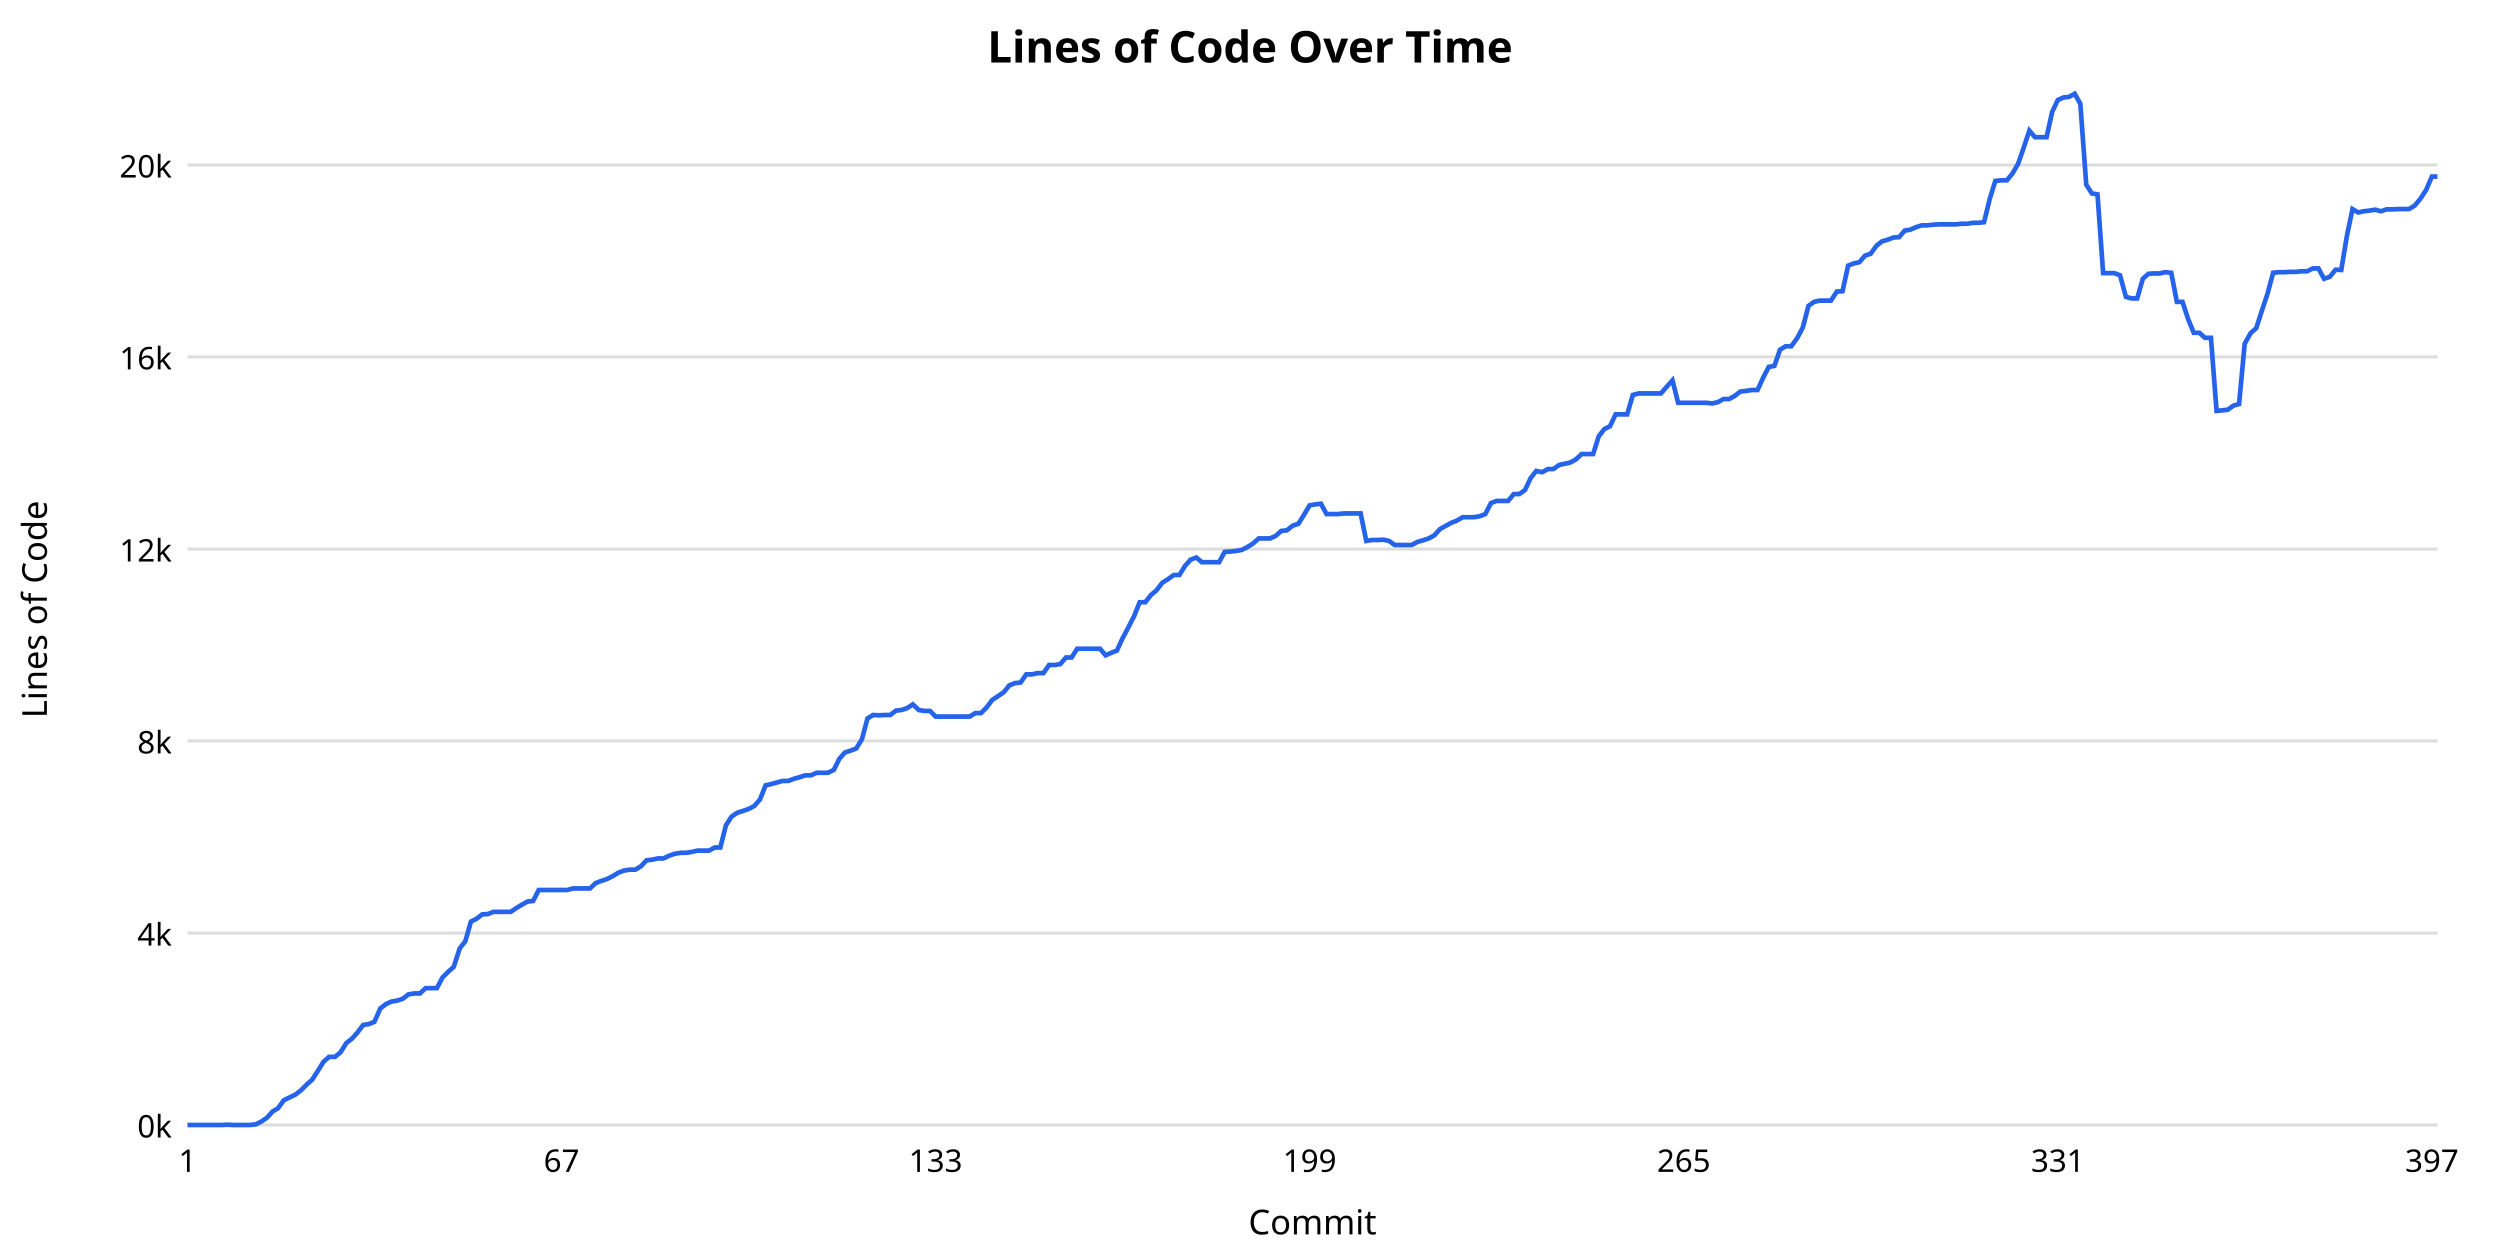
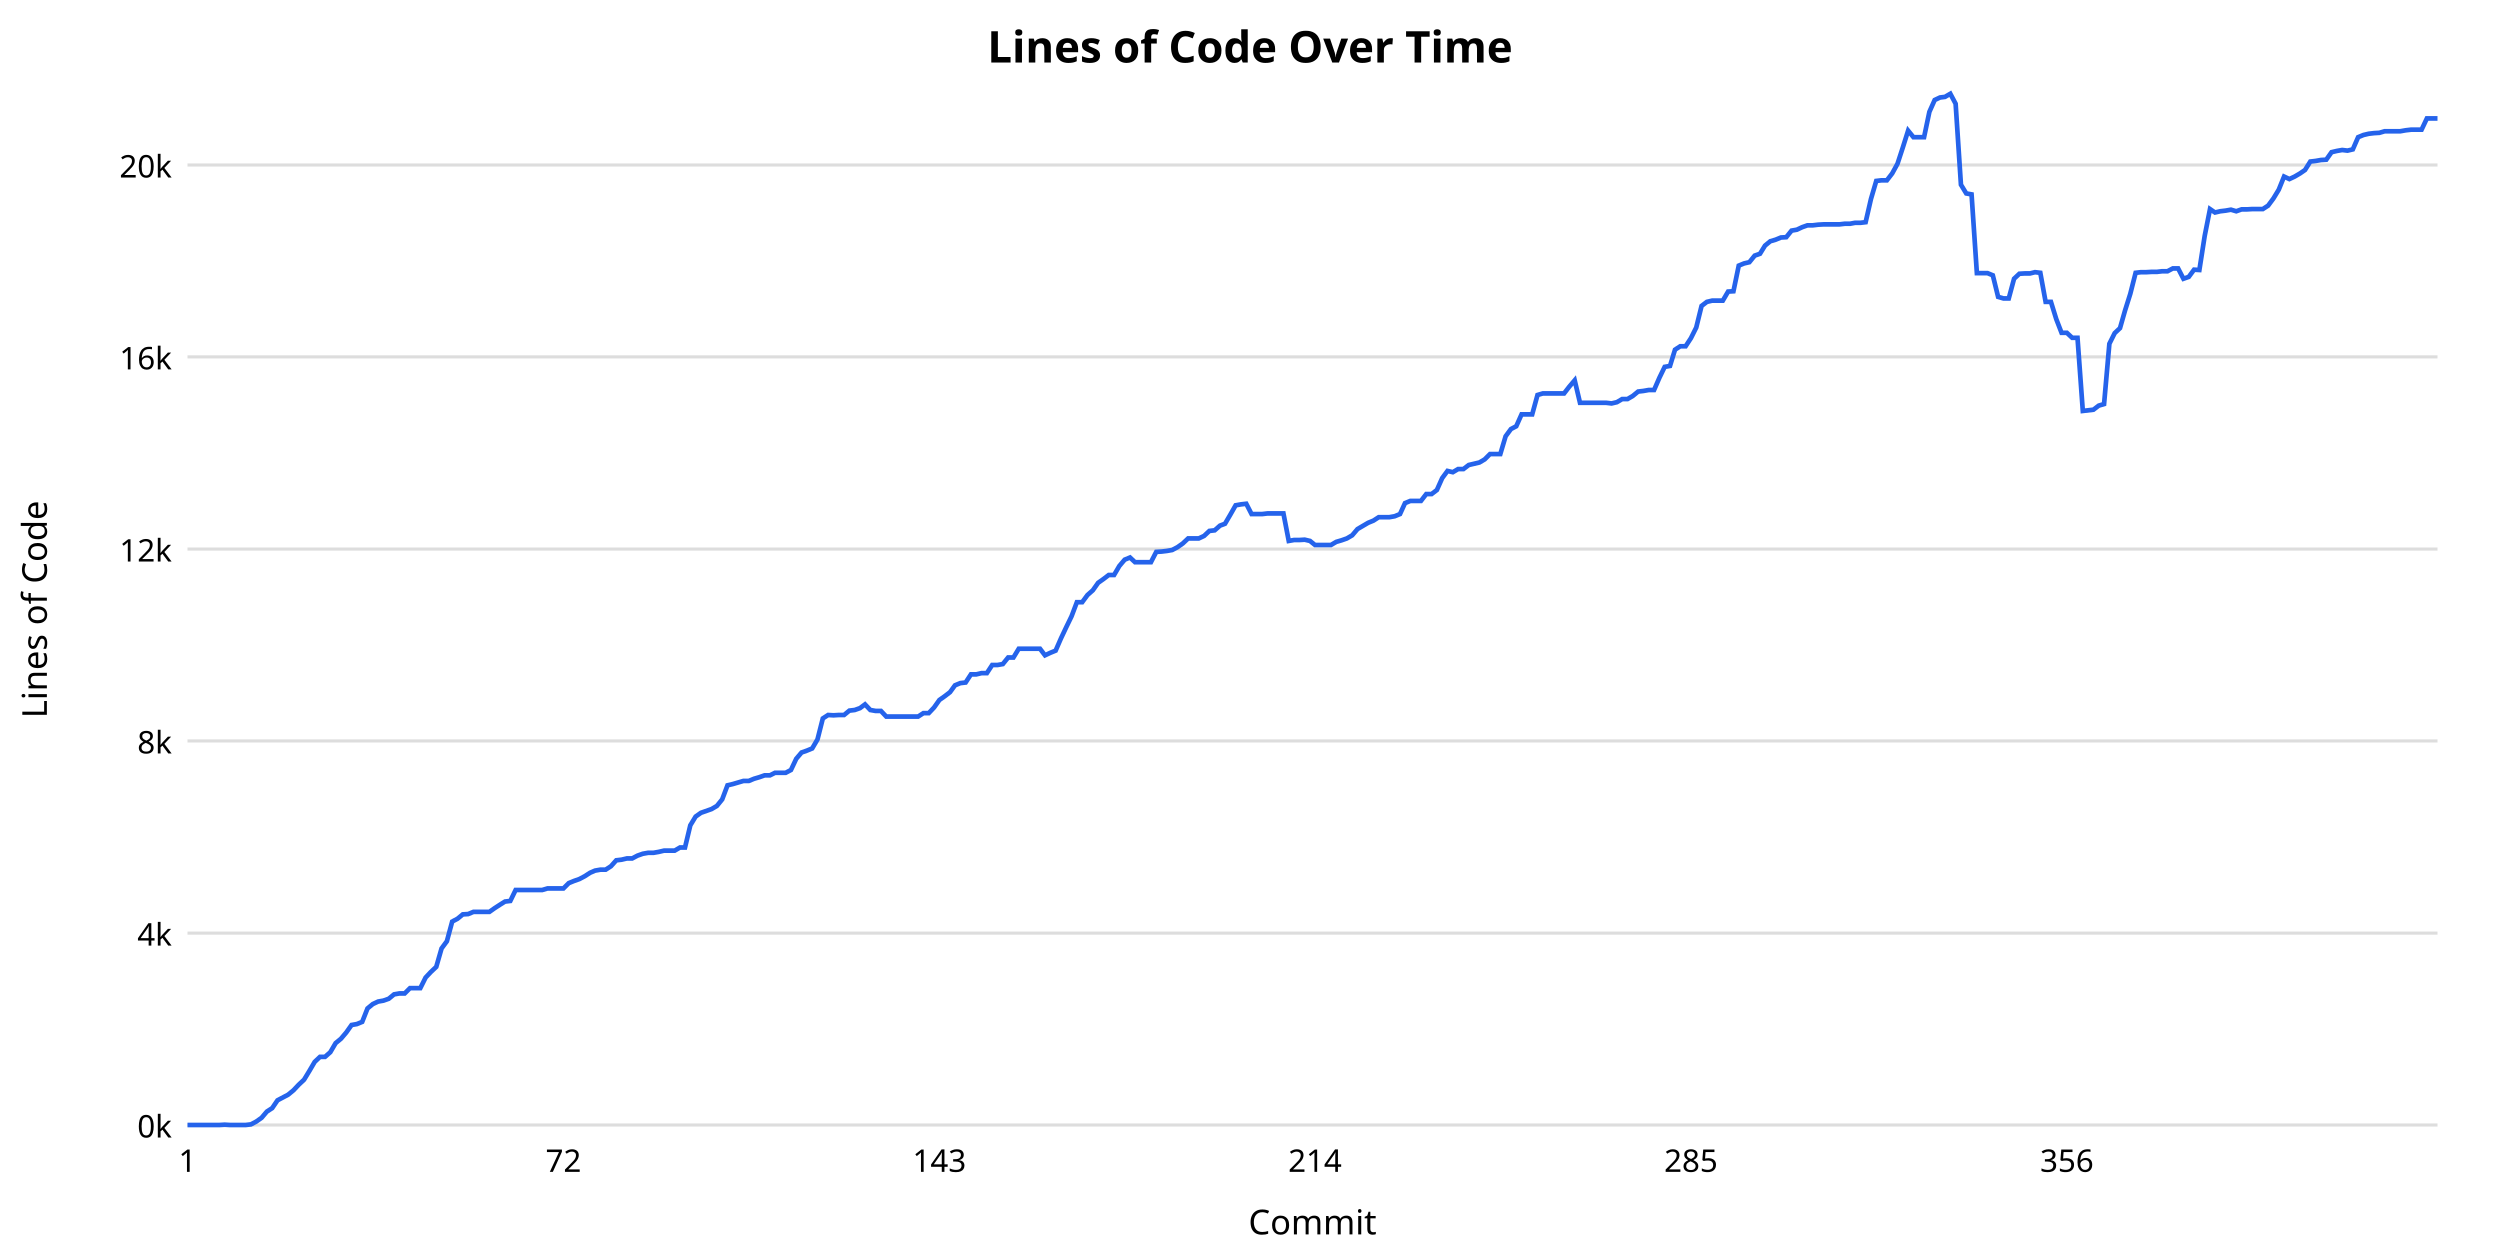
<svg xmlns="http://www.w3.org/2000/svg" width="800" height="400" style="background:#fff">
  <text x="400" y="20" font-family="sans-serif" font-size="14" text-anchor="middle" font-weight="bold">Lines of Code Over Time</text>
  <text x="420" y="395" font-family="sans-serif" font-size="11" text-anchor="middle">Commit</text>
  <text x="15" y="195" font-family="sans-serif" font-size="11" text-anchor="middle" transform="rotate(-90,15,195)">Lines of Code</text>
  <line x1="60" y1="360.0" x2="780" y2="360.0" stroke="#ddd" />
  <text x="55" y="364.0" font-family="sans-serif" font-size="10" text-anchor="end">0k</text>
  <line x1="60" y1="298.6" x2="780" y2="298.6" stroke="#ddd" />
  <text x="55" y="302.6" font-family="sans-serif" font-size="10" text-anchor="end">4k</text>
  <line x1="60" y1="237.1" x2="780" y2="237.1" stroke="#ddd" />
  <text x="55" y="241.1" font-family="sans-serif" font-size="10" text-anchor="end">8k</text>
  <line x1="60" y1="175.7" x2="780" y2="175.7" stroke="#ddd" />
  <text x="55" y="179.7" font-family="sans-serif" font-size="10" text-anchor="end">12k</text>
  <line x1="60" y1="114.2" x2="780" y2="114.2" stroke="#ddd" />
  <text x="55" y="118.2" font-family="sans-serif" font-size="10" text-anchor="end">16k</text>
  <line x1="60" y1="52.8" x2="780" y2="52.8" stroke="#ddd" />
  <text x="55" y="56.8" font-family="sans-serif" font-size="10" text-anchor="end">20k</text>
  <text x="60.0" y="375" font-family="sans-serif" font-size="10" text-anchor="middle">1</text>
-   <text x="179.7" y="375" font-family="sans-serif" font-size="10" text-anchor="middle">67</text>
-   <text x="299.4" y="375" font-family="sans-serif" font-size="10" text-anchor="middle">133</text>
-   <text x="419.1" y="375" font-family="sans-serif" font-size="10" text-anchor="middle">199</text>
-   <text x="538.8" y="375" font-family="sans-serif" font-size="10" text-anchor="middle">265</text>
-   <text x="658.5" y="375" font-family="sans-serif" font-size="10" text-anchor="middle">331</text>
-   <text x="778.2" y="375" font-family="sans-serif" font-size="10" text-anchor="middle">397</text>
-   <polyline fill="none" stroke="#2563eb" stroke-width="1.5" points="60.0,360.0 61.8,360.0 63.6,360.0 65.4,360.0 67.3,360.0 69.1,360.0 70.9,360.0 72.7,359.9 74.5,360.0 76.3,360.0 78.1,360.0 79.9,360.0 81.8,359.8 83.6,358.9 85.4,357.7 87.2,355.7 89.0,354.6 90.8,352.1 92.6,351.2 94.5,350.3 96.3,348.9 98.1,347.1 99.9,345.5 101.7,342.7 103.5,339.8 105.3,338.2 107.2,338.2 109.0,336.7 110.8,333.8 112.6,332.4 114.4,330.4 116.2,328.0 118.0,327.7 119.8,327.0 121.7,322.7 123.5,321.3 125.3,320.5 127.1,320.2 128.9,319.6 130.7,318.2 132.5,317.9 134.4,317.9 136.2,316.2 138.0,316.2 139.8,316.2 141.6,312.8 143.4,311.0 145.2,309.4 147.1,303.5 148.9,301.2 150.7,294.9 152.5,294.0 154.3,292.6 156.1,292.5 157.9,291.8 159.7,291.8 161.6,291.8 163.4,291.8 165.2,290.6 167.0,289.5 168.8,288.5 170.6,288.3 172.4,284.8 174.3,284.8 176.1,284.8 177.9,284.8 179.7,284.8 181.5,284.8 183.3,284.3 185.1,284.3 187.0,284.3 188.8,284.3 190.6,282.6 192.4,281.9 194.2,281.3 196.0,280.4 197.8,279.3 199.6,278.6 201.5,278.3 203.3,278.3 205.1,277.2 206.9,275.3 208.7,275.1 210.5,274.7 212.3,274.7 214.2,273.8 216.0,273.2 217.8,272.9 219.6,272.9 221.4,272.6 223.2,272.2 225.0,272.2 226.9,272.2 228.7,271.2 230.5,271.2 232.3,264.1 234.1,261.3 235.9,260.1 237.7,259.5 239.5,258.9 241.4,257.9 243.2,255.8 245.0,251.3 246.8,250.9 248.6,250.4 250.4,249.9 252.2,249.9 254.1,249.2 255.9,248.7 257.7,248.1 259.5,248.1 261.3,247.3 263.1,247.3 264.9,247.3 266.8,246.4 268.6,242.8 270.4,240.8 272.2,240.2 274.0,239.5 275.8,236.6 277.6,229.9 279.4,228.8 281.3,228.9 283.1,228.8 284.9,228.8 286.7,227.4 288.5,227.2 290.3,226.6 292.1,225.4 294.0,227.2 295.8,227.5 297.6,227.5 299.4,229.3 301.2,229.3 303.0,229.3 304.8,229.3 306.6,229.3 308.5,229.3 310.3,229.3 312.1,228.2 313.9,228.2 315.7,226.4 317.5,224.0 319.3,222.8 321.2,221.5 323.0,219.3 324.8,218.6 326.6,218.4 328.4,215.8 330.2,215.8 332.0,215.4 333.9,215.4 335.7,212.8 337.5,212.8 339.3,212.5 341.1,210.4 342.9,210.4 344.7,207.6 346.5,207.6 348.4,207.6 350.2,207.6 352.0,207.6 353.8,209.7 355.6,208.9 357.4,208.2 359.2,204.3 361.1,200.7 362.9,197.2 364.7,192.7 366.5,192.7 368.3,190.4 370.1,188.9 371.9,186.5 373.8,185.3 375.6,184.0 377.4,184.0 379.2,181.1 381.0,179.1 382.8,178.4 384.6,179.9 386.4,179.9 388.3,179.9 390.1,179.9 391.9,176.6 393.7,176.5 395.5,176.3 397.3,176.0 399.1,175.1 401.0,173.9 402.8,172.3 404.6,172.3 406.4,172.3 408.2,171.5 410.0,169.9 411.8,169.7 413.7,168.2 415.5,167.6 417.3,164.7 419.1,161.7 420.9,161.4 422.7,161.2 424.5,164.5 426.3,164.5 428.2,164.5 430.0,164.3 431.8,164.3 433.6,164.3 435.4,164.3 437.2,173.1 439.0,172.8 440.9,172.8 442.7,172.7 444.5,173.1 446.3,174.4 448.1,174.4 449.9,174.4 451.7,174.4 453.6,173.4 455.4,172.9 457.2,172.3 459.0,171.3 460.8,169.3 462.6,168.3 464.4,167.3 466.2,166.6 468.1,165.5 469.9,165.5 471.7,165.5 473.5,165.2 475.3,164.5 477.1,161.0 478.9,160.3 480.8,160.3 482.6,160.3 484.4,158.1 486.2,158.1 488.0,156.8 489.8,153.0 491.6,150.7 493.5,151.1 495.3,150.1 497.1,150.1 498.9,148.8 500.7,148.4 502.5,148.0 504.3,147.0 506.1,145.3 508.0,145.3 509.8,145.3 511.6,139.6 513.4,137.3 515.2,136.4 517.0,132.6 518.8,132.6 520.7,132.6 522.5,126.4 524.3,125.9 526.1,125.9 527.9,125.9 529.7,125.9 531.5,125.9 533.4,123.7 535.2,121.7 537.0,128.9 538.8,128.9 540.6,128.9 542.4,128.9 544.2,128.9 546.0,128.9 547.9,129.1 549.7,128.7 551.5,127.7 553.3,127.7 555.1,126.7 556.9,125.3 558.7,125.1 560.6,124.8 562.4,124.8 564.2,120.9 566.0,117.4 567.8,117.1 569.6,111.9 571.4,110.8 573.2,110.8 575.1,108.2 576.9,104.8 578.7,97.9 580.5,96.6 582.3,96.2 584.1,96.2 585.9,96.2 587.8,93.3 589.6,93.2 591.4,85.0 593.2,84.3 595.0,83.9 596.8,81.8 598.6,81.2 600.5,78.6 602.3,77.2 604.1,76.7 605.9,76.0 607.7,75.9 609.5,73.8 611.3,73.5 613.1,72.7 615.0,72.1 616.8,72.1 618.6,71.9 620.4,71.8 622.2,71.8 624.0,71.8 625.8,71.8 627.7,71.6 629.5,71.6 631.3,71.3 633.1,71.3 634.9,71.1 636.7,63.7 638.5,57.9 640.4,57.7 642.2,57.7 644.0,55.5 645.8,52.4 647.6,47.2 649.4,41.8 651.2,43.9 653.0,43.9 654.9,43.9 656.7,35.8 658.5,32.0 660.3,31.2 662.1,31.0 663.9,30.0 665.7,33.2 667.6,59.1 669.4,61.9 671.2,62.2 673.0,87.4 674.8,87.4 676.6,87.4 678.4,88.1 680.3,95.0 682.1,95.5 683.9,95.5 685.7,89.2 687.5,87.6 689.3,87.5 691.1,87.5 692.9,87.1 694.8,87.3 696.6,96.6 698.4,96.6 700.2,102.1 702.0,106.5 703.8,106.5 705.6,108.1 707.5,108.1 709.3,131.5 711.1,131.3 712.9,131.1 714.7,129.8 716.5,129.3 718.3,110.0 720.2,106.6 722.0,105.0 723.8,99.4 725.6,94.0 727.4,87.3 729.2,87.1 731.0,87.1 732.8,87.0 734.7,87.0 736.5,86.8 738.3,86.8 740.1,85.9 741.9,85.9 743.7,89.2 745.5,88.6 747.4,86.3 749.2,86.4 751.0,75.5 752.8,66.9 754.6,68.0 756.4,67.6 758.2,67.4 760.1,67.1 761.9,67.6 763.7,67.0 765.5,67.0 767.3,66.9 769.1,66.9 770.9,66.9 772.7,65.8 774.6,63.5 776.4,60.7 778.2,56.5 780.0,56.5 " />
+   <text x="180.3" y="375" font-family="sans-serif" font-size="10" text-anchor="middle">72</text>
+   <text x="300.6" y="375" font-family="sans-serif" font-size="10" text-anchor="middle">143</text>
+   <text x="420.8" y="375" font-family="sans-serif" font-size="10" text-anchor="middle">214</text>
+   <text x="541.1" y="375" font-family="sans-serif" font-size="10" text-anchor="middle">285</text>
+   <text x="661.4" y="375" font-family="sans-serif" font-size="10" text-anchor="middle">356</text>
+   <polyline fill="none" stroke="#2563eb" stroke-width="1.5" points="60.0,360.0 61.7,360.0 63.4,360.0 65.1,360.0 66.8,360.0 68.5,360.0 70.2,360.0 71.9,359.9 73.6,360.0 75.2,360.0 76.9,360.0 78.6,360.0 80.3,359.8 82.0,358.9 83.7,357.7 85.4,355.7 87.1,354.6 88.8,352.1 90.5,351.2 92.2,350.3 93.9,348.9 95.6,347.1 97.3,345.5 99.0,342.7 100.7,339.8 102.4,338.2 104.0,338.2 105.7,336.7 107.4,333.8 109.1,332.4 110.8,330.4 112.5,328.0 114.2,327.7 115.9,327.0 117.6,322.7 119.3,321.3 121.0,320.5 122.7,320.2 124.4,319.6 126.1,318.2 127.8,317.9 129.5,317.9 131.2,316.2 132.8,316.2 134.5,316.2 136.2,312.8 137.9,311.0 139.6,309.4 141.3,303.5 143.0,301.2 144.7,294.9 146.4,294.0 148.1,292.6 149.8,292.5 151.5,291.8 153.2,291.8 154.9,291.8 156.6,291.8 158.3,290.6 160.0,289.5 161.6,288.5 163.3,288.3 165.0,284.8 166.7,284.8 168.4,284.8 170.1,284.8 171.8,284.8 173.5,284.8 175.2,284.3 176.9,284.3 178.6,284.3 180.3,284.3 182.0,282.6 183.7,281.9 185.4,281.3 187.1,280.4 188.8,279.3 190.4,278.6 192.1,278.3 193.8,278.3 195.5,277.2 197.2,275.3 198.9,275.1 200.6,274.7 202.3,274.7 204.0,273.8 205.7,273.2 207.4,272.9 209.1,272.9 210.8,272.6 212.5,272.2 214.2,272.2 215.9,272.2 217.6,271.2 219.2,271.2 220.9,264.1 222.6,261.3 224.3,260.1 226.0,259.5 227.7,258.9 229.4,257.9 231.1,255.8 232.8,251.3 234.5,250.9 236.2,250.4 237.9,249.9 239.6,249.9 241.3,249.2 243.0,248.7 244.7,248.1 246.4,248.1 248.0,247.3 249.7,247.3 251.4,247.3 253.1,246.4 254.8,242.8 256.5,240.8 258.2,240.2 259.9,239.5 261.6,236.6 263.3,229.9 265.0,228.8 266.7,228.9 268.4,228.8 270.1,228.8 271.8,227.4 273.5,227.2 275.2,226.6 276.8,225.4 278.5,227.2 280.2,227.5 281.9,227.5 283.6,229.3 285.3,229.3 287.0,229.3 288.7,229.3 290.4,229.3 292.1,229.3 293.8,229.3 295.5,228.2 297.2,228.2 298.9,226.4 300.6,224.0 302.3,222.8 304.0,221.5 305.6,219.3 307.3,218.6 309.0,218.4 310.7,215.8 312.4,215.8 314.1,215.4 315.8,215.4 317.5,212.8 319.2,212.8 320.9,212.5 322.6,210.4 324.3,210.4 326.0,207.6 327.7,207.6 329.4,207.6 331.1,207.6 332.8,207.6 334.4,209.7 336.1,208.9 337.8,208.2 339.5,204.3 341.2,200.7 342.9,197.2 344.6,192.7 346.3,192.7 348.0,190.4 349.7,188.9 351.4,186.5 353.1,185.3 354.8,184.0 356.5,184.0 358.2,181.1 359.9,179.1 361.6,178.4 363.2,179.9 364.9,179.9 366.6,179.9 368.3,179.9 370.0,176.6 371.7,176.5 373.4,176.3 375.1,176.0 376.8,175.1 378.5,173.9 380.2,172.3 381.9,172.3 383.6,172.3 385.3,171.5 387.0,169.9 388.7,169.7 390.4,168.2 392.0,167.6 393.7,164.7 395.4,161.7 397.1,161.4 398.8,161.2 400.5,164.5 402.2,164.5 403.9,164.5 405.6,164.3 407.3,164.3 409.0,164.3 410.7,164.3 412.4,173.1 414.1,172.8 415.8,172.8 417.5,172.7 419.2,173.1 420.8,174.4 422.5,174.4 424.2,174.4 425.9,174.4 427.6,173.4 429.3,172.9 431.0,172.3 432.7,171.3 434.4,169.3 436.1,168.3 437.8,167.3 439.5,166.6 441.2,165.5 442.9,165.5 444.6,165.5 446.3,165.2 448.0,164.5 449.6,161.0 451.3,160.3 453.0,160.3 454.7,160.3 456.4,158.1 458.1,158.1 459.8,156.8 461.5,153.0 463.2,150.7 464.9,151.1 466.6,150.1 468.3,150.1 470.0,148.8 471.7,148.4 473.4,148.0 475.1,147.0 476.8,145.3 478.4,145.3 480.1,145.3 481.8,139.6 483.5,137.3 485.2,136.4 486.9,132.6 488.6,132.6 490.3,132.6 492.0,126.4 493.7,125.9 495.4,125.9 497.1,125.9 498.8,125.9 500.5,125.9 502.2,123.7 503.9,121.7 505.6,128.9 507.2,128.9 508.9,128.9 510.6,128.9 512.3,128.9 514.0,128.9 515.7,129.1 517.4,128.7 519.1,127.7 520.8,127.7 522.5,126.7 524.2,125.3 525.9,125.1 527.6,124.8 529.3,124.8 531.0,120.9 532.7,117.4 534.4,117.1 536.0,111.9 537.7,110.8 539.4,110.8 541.1,108.2 542.8,104.8 544.5,97.9 546.2,96.6 547.9,96.2 549.6,96.2 551.3,96.2 553.0,93.3 554.7,93.2 556.4,85.0 558.1,84.3 559.8,83.9 561.5,81.8 563.2,81.2 564.8,78.6 566.5,77.2 568.2,76.7 569.9,76.0 571.6,75.9 573.3,73.8 575.0,73.5 576.7,72.7 578.4,72.1 580.1,72.1 581.8,71.9 583.5,71.8 585.2,71.8 586.9,71.8 588.6,71.8 590.3,71.6 592.0,71.6 593.6,71.3 595.3,71.3 597.0,71.1 598.7,63.7 600.4,57.9 602.1,57.7 603.8,57.7 605.5,55.5 607.2,52.4 608.9,47.2 610.6,41.8 612.3,43.9 614.0,43.9 615.7,43.9 617.4,35.8 619.1,32.0 620.8,31.2 622.4,31.0 624.1,30.0 625.8,33.2 627.5,59.1 629.2,61.9 630.9,62.2 632.6,87.4 634.3,87.4 636.0,87.4 637.7,88.1 639.4,95.0 641.1,95.5 642.8,95.5 644.5,89.2 646.2,87.6 647.9,87.5 649.6,87.5 651.2,87.1 652.9,87.3 654.6,96.6 656.3,96.6 658.0,102.1 659.7,106.5 661.4,106.5 663.1,108.1 664.8,108.1 666.5,131.5 668.2,131.3 669.9,131.1 671.6,129.8 673.3,129.3 675.0,110.0 676.7,106.6 678.4,105.0 680.0,99.4 681.7,94.0 683.4,87.3 685.1,87.1 686.8,87.1 688.5,87.0 690.2,87.0 691.9,86.8 693.6,86.8 695.3,85.9 697.0,85.9 698.7,89.2 700.4,88.6 702.1,86.3 703.8,86.4 705.5,75.5 707.2,66.9 708.8,68.0 710.5,67.6 712.2,67.4 713.9,67.1 715.6,67.6 717.3,67.0 719.0,67.0 720.7,66.9 722.4,66.9 724.1,66.9 725.8,65.8 727.5,63.5 729.2,60.7 730.9,56.5 732.6,57.3 734.3,56.5 736.0,55.5 737.6,54.4 739.3,51.7 741.0,51.5 742.7,51.2 744.4,51.1 746.1,48.7 747.8,48.3 749.5,48.0 751.2,48.2 752.9,47.8 754.6,43.9 756.3,43.2 758.0,42.8 759.7,42.6 761.4,42.5 763.1,42.0 764.8,42.0 766.4,42.0 768.1,42.0 769.8,41.7 771.5,41.5 773.2,41.5 774.9,41.5 776.6,37.9 778.3,37.9 780.0,37.9 " />
</svg>
